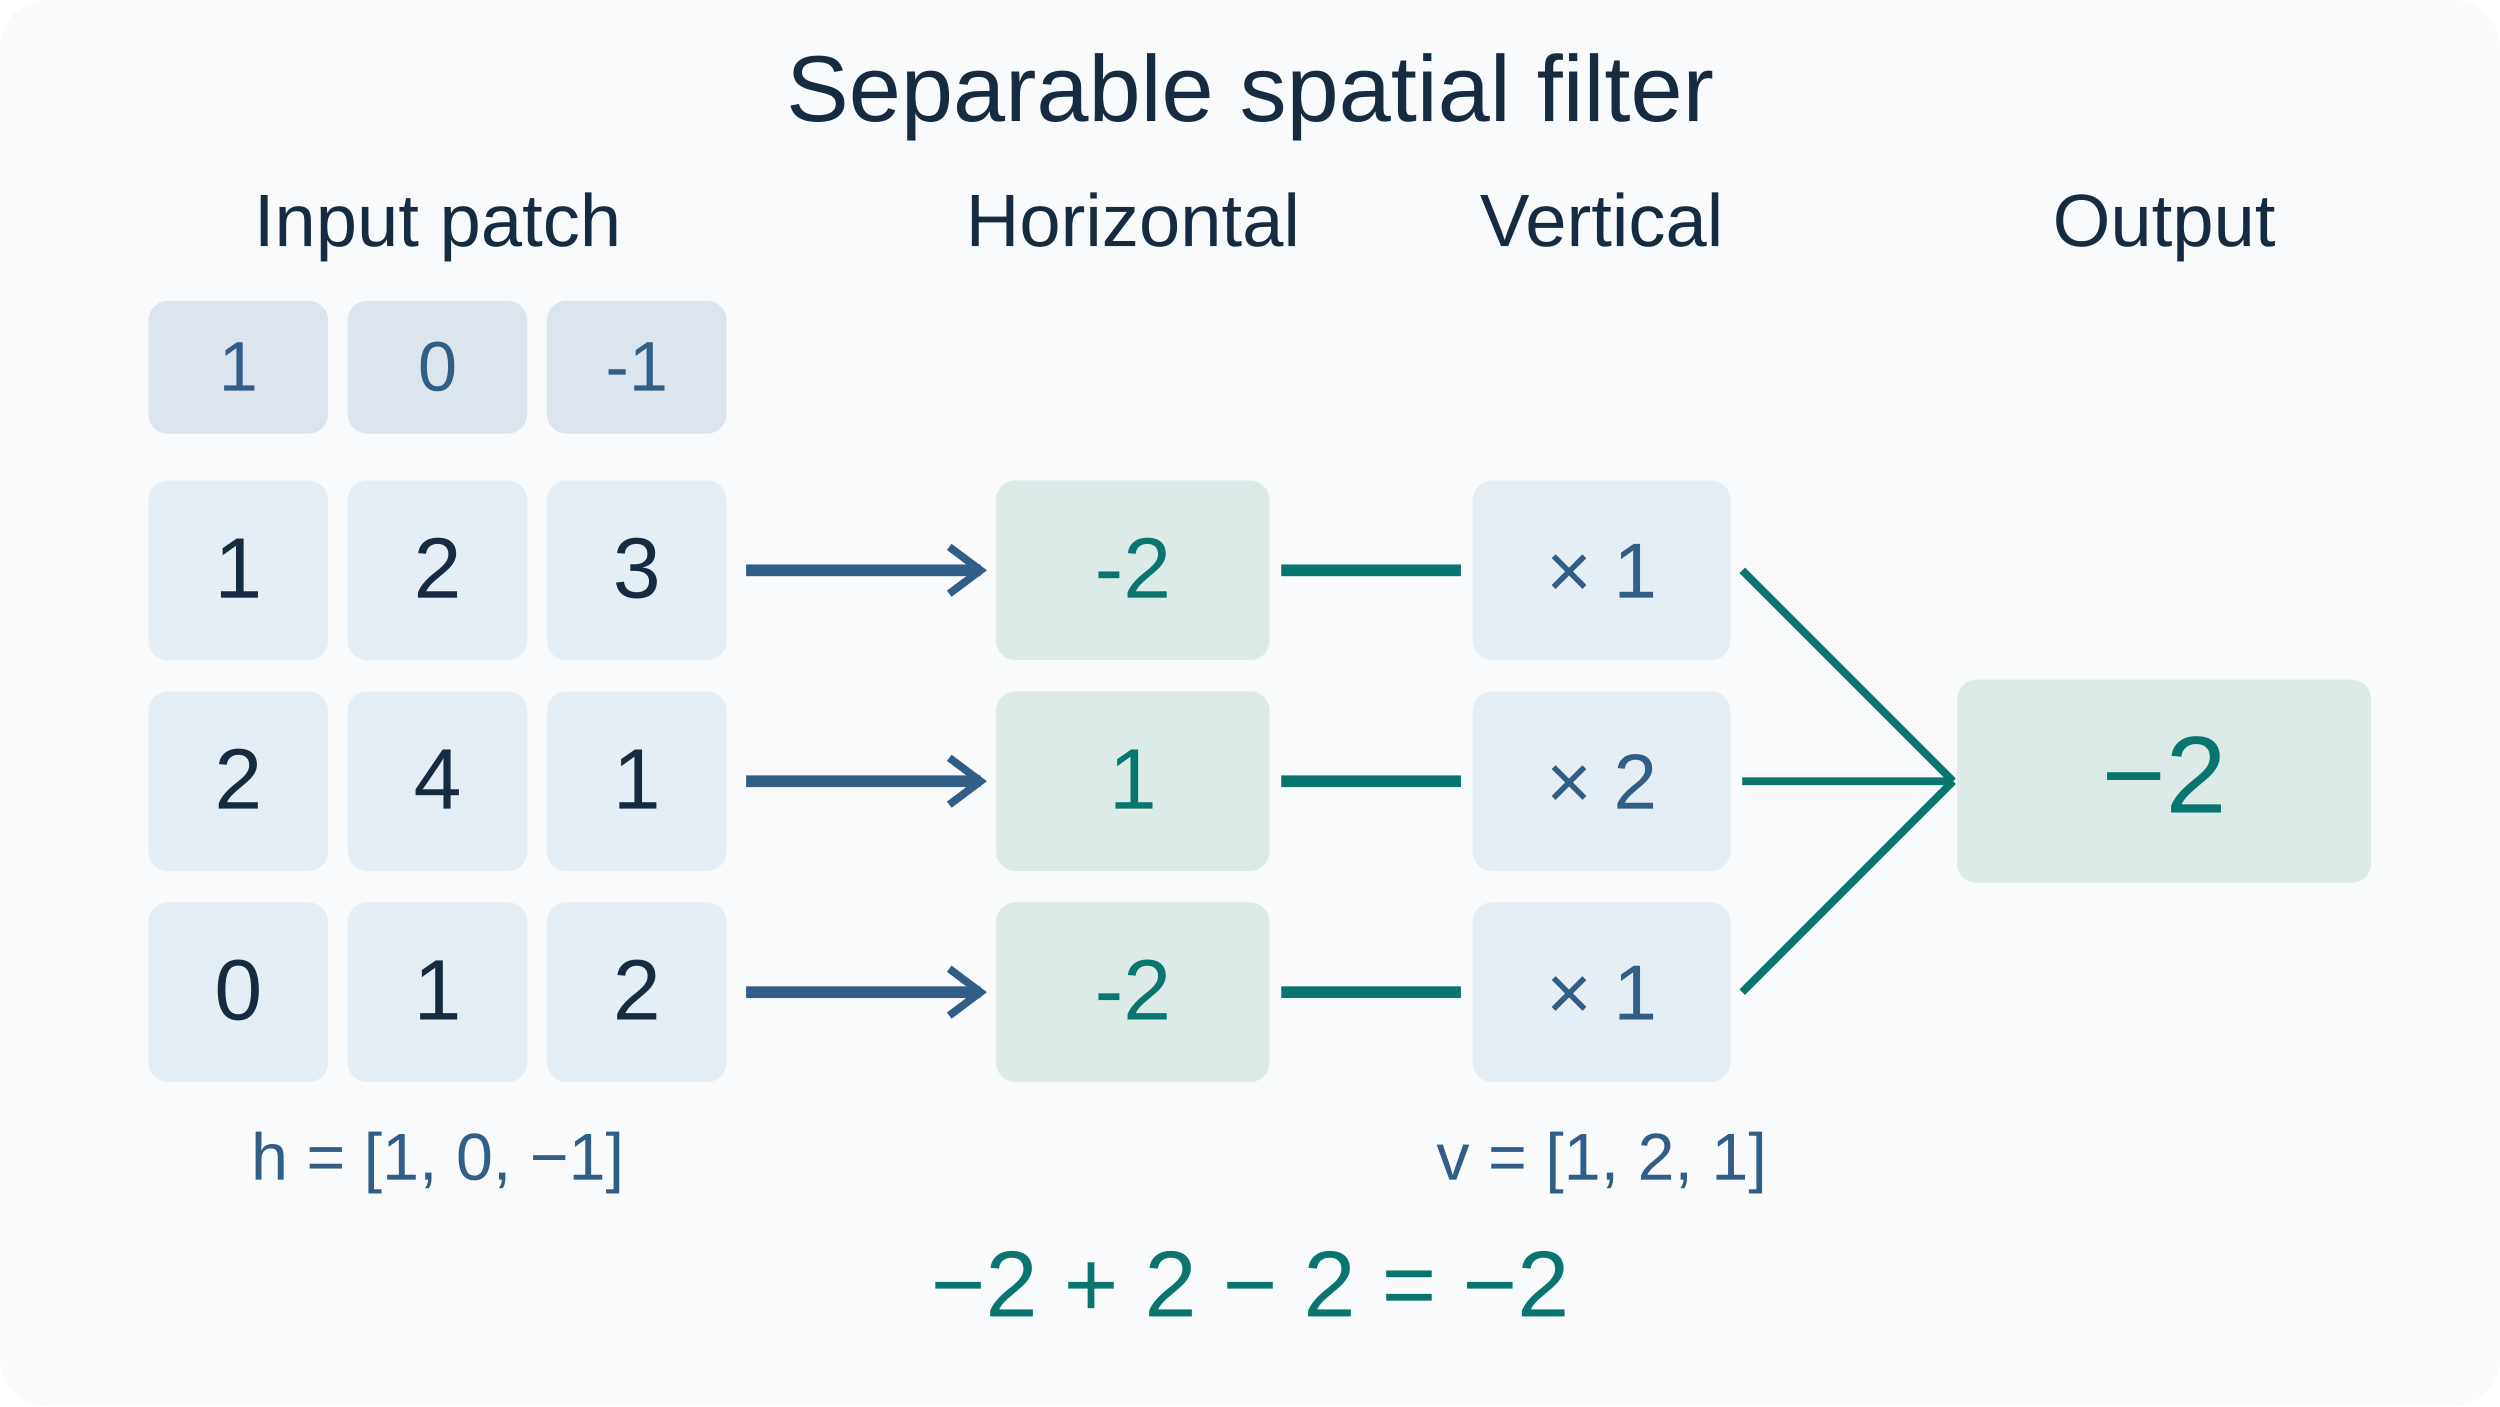
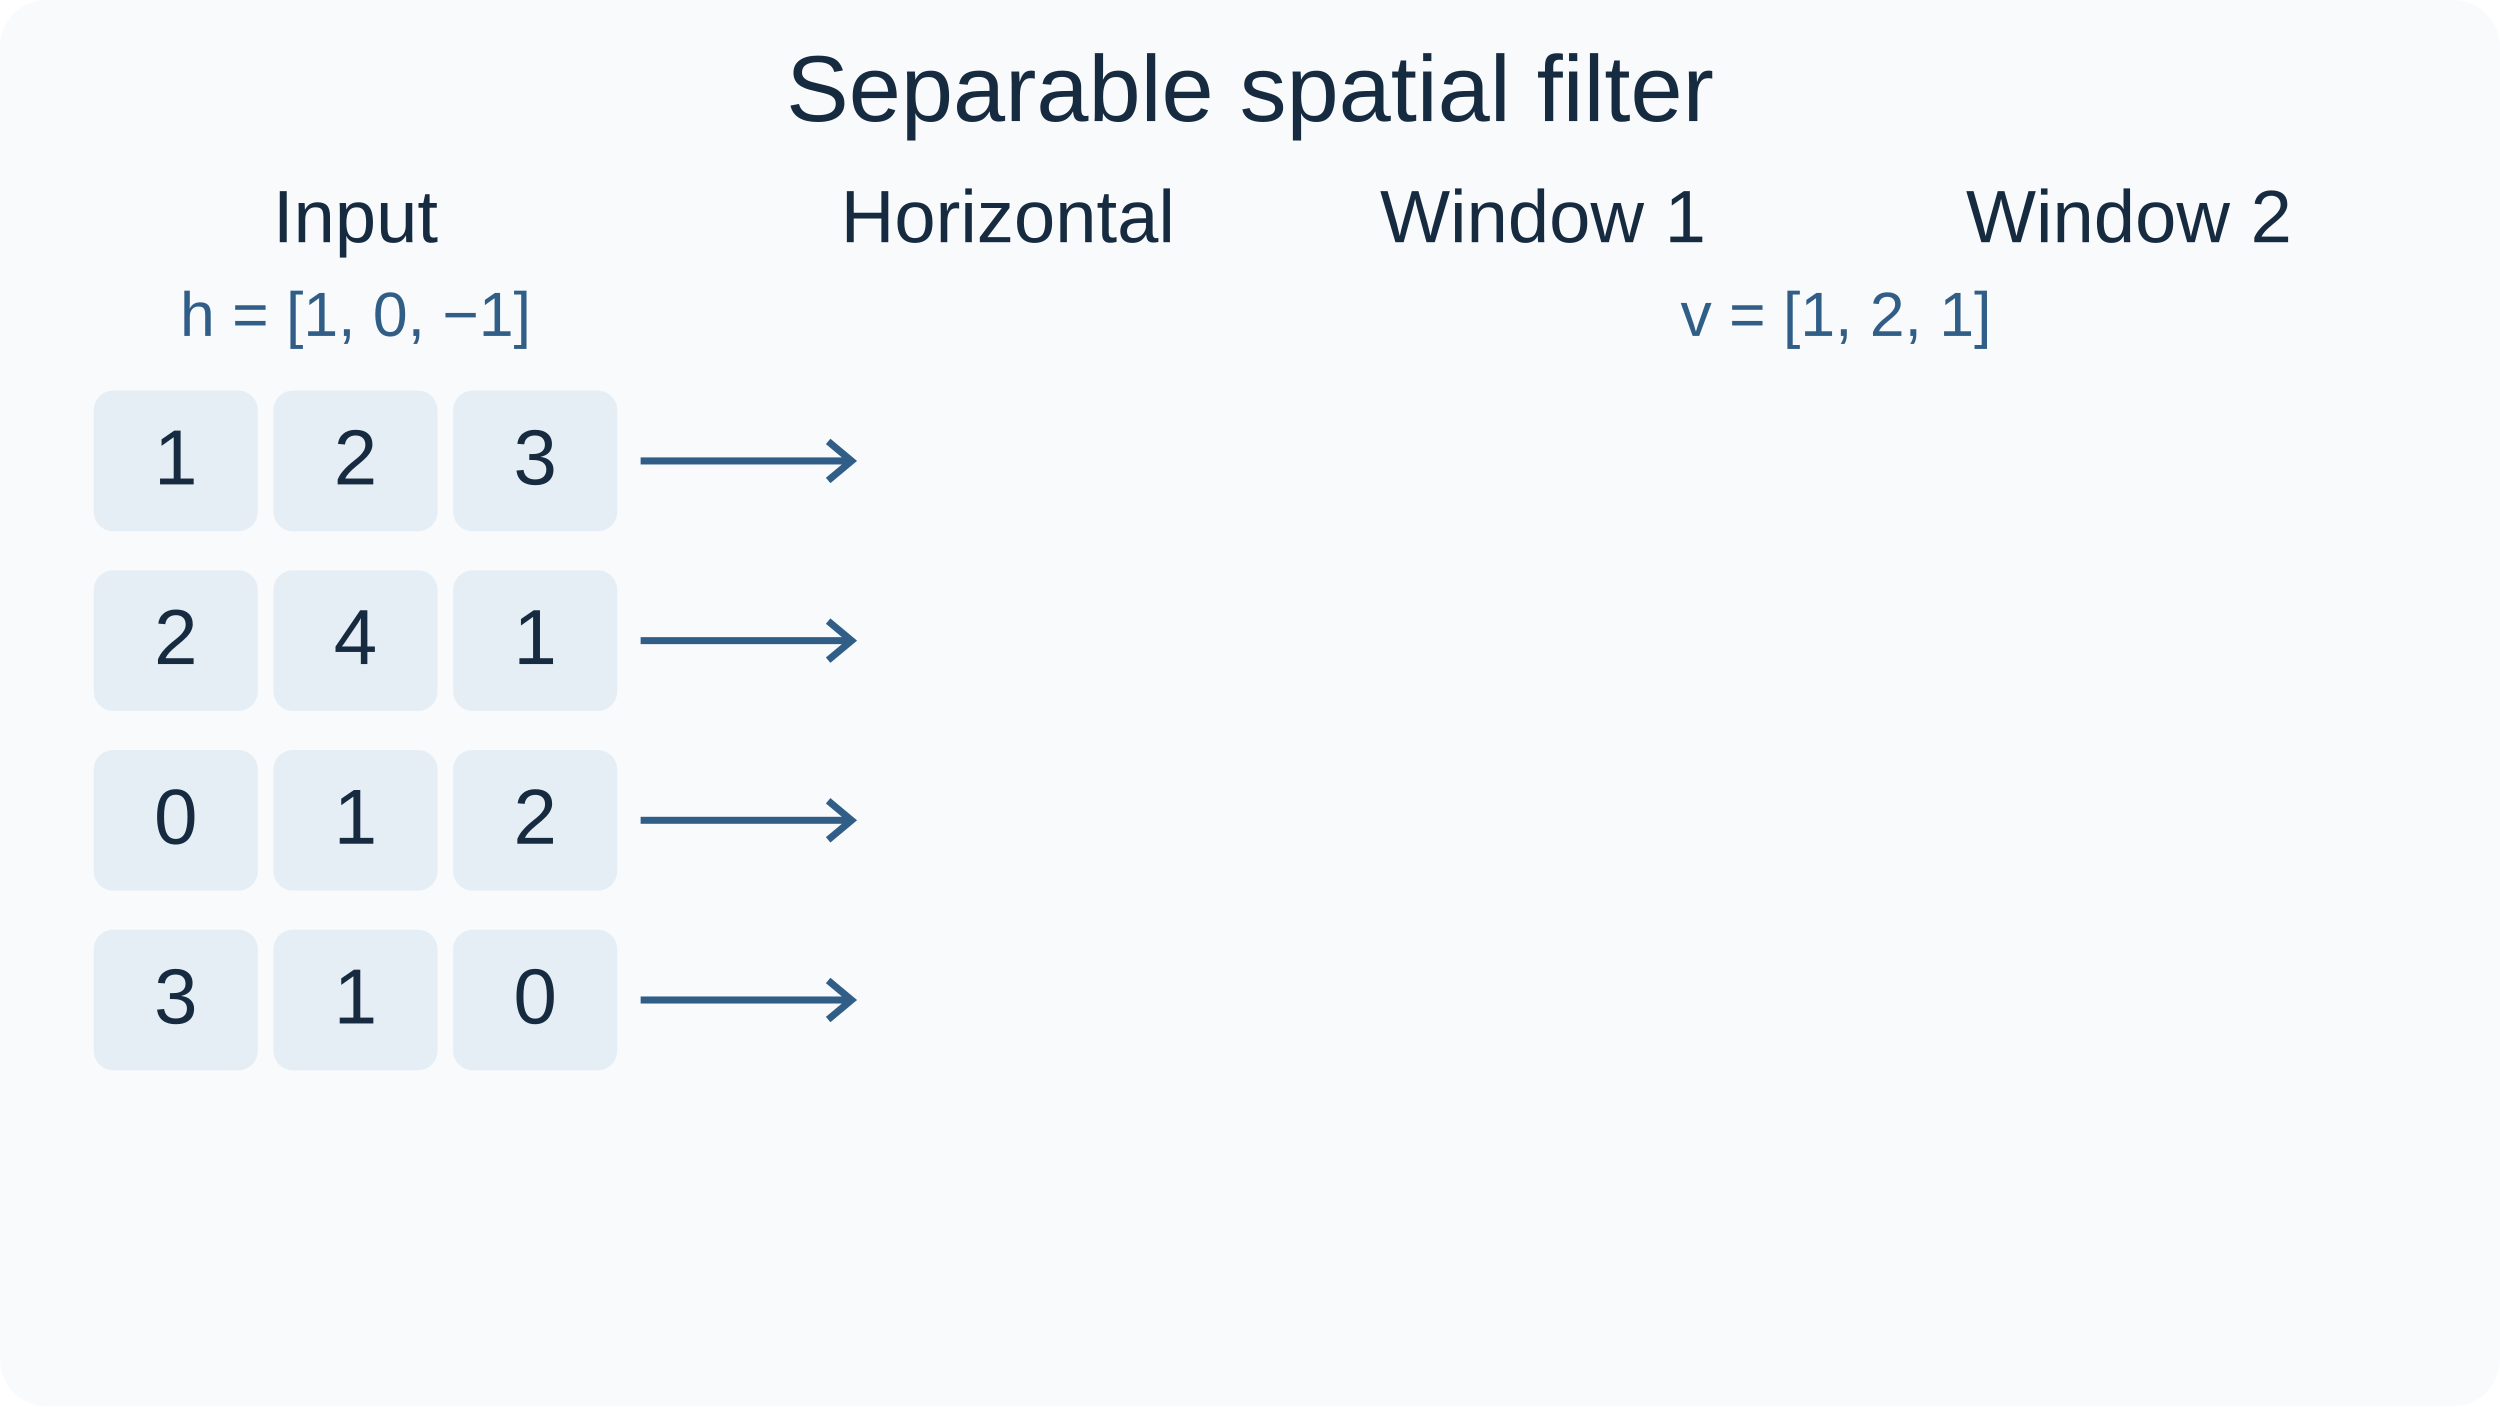
<svg xmlns="http://www.w3.org/2000/svg" width="640" height="360" viewBox="0 0 640 360" role="img">
  <rect width="640" height="360" rx="12" fill="#f8fafc" />
  <g font-family="Arial, sans-serif">
    <text x="320" y="31" font-size="24" fill="#172b40" text-anchor="middle">Separable spatial filter</text>
-     <text x="112" y="63" font-size="19" fill="#172b40" text-anchor="middle">Input patch</text>
-     <text x="290" y="63" font-size="19" fill="#172b40" text-anchor="middle">Horizontal</text>
-     <text x="410" y="63" font-size="19" fill="#172b40" text-anchor="middle">Vertical</text>
-     <text x="554" y="63" font-size="19" fill="#172b40" text-anchor="middle">Output</text>
-     <rect x="38" y="77" width="46" height="34" rx="5" fill="#dce5ed" stroke="none" />
-     <text x="61" y="100" font-size="18" fill="#315e87" text-anchor="middle">1</text>
-     <rect x="89" y="77" width="46" height="34" rx="5" fill="#dce5ed" stroke="none" />
-     <text x="112" y="100" font-size="18" fill="#315e87" text-anchor="middle">0</text>
-     <rect x="140" y="77" width="46" height="34" rx="5" fill="#dce5ed" stroke="none" />
-     <text x="163" y="100" font-size="18" fill="#315e87" text-anchor="middle">-1</text>
-     <rect x="38" y="123" width="46" height="46" rx="5" fill="#e6eef5" stroke="none" />
-     <text x="61" y="153" font-size="22" fill="#172b40" text-anchor="middle">1</text>
-     <rect x="89" y="123" width="46" height="46" rx="5" fill="#e6eef5" stroke="none" />
-     <text x="112" y="153" font-size="22" fill="#172b40" text-anchor="middle">2</text>
-     <rect x="140" y="123" width="46" height="46" rx="5" fill="#e6eef5" stroke="none" />
-     <text x="163" y="153" font-size="22" fill="#172b40" text-anchor="middle">3</text>
-     <g>
-       <path d="M191 146L251 146" stroke="#315e87" stroke-width="3" fill="none" />
-       <path d="M243 140L251 146L243 152" fill="none" stroke="#315e87" stroke-width="2" />
-       <rect x="255" y="123" width="70" height="46" rx="5" fill="#dcebe8" stroke="none" />
-       <text x="290" y="153" font-size="22" fill="#08756e" text-anchor="middle">-2</text>
-       <animate attributeName="opacity" values="0;0;1;1;0" keyTimes="0;0.08;0.16;0.97;1" dur="12s" repeatCount="indefinite" />
+     <text x="91" y="62" font-size="19" fill="#172b40" text-anchor="middle">Input</text>
+     <text x="258" y="62" font-size="19" fill="#172b40" text-anchor="middle">Horizontal</text>
+     <text x="395" y="62" font-size="19" fill="#172b40" text-anchor="middle">Window 1</text>
+     <text x="545" y="62" font-size="19" fill="#172b40" text-anchor="middle">Window 2</text>
+     <text x="91" y="86" font-size="16" fill="#315e87" text-anchor="middle">h = [1, 0, −1]</text>
+     <text x="470" y="86" font-size="16" fill="#315e87" text-anchor="middle">v = [1, 2, 1]</text>
+     <rect x="24" y="100" width="42" height="36" rx="5" fill="#e6eef5" />
+     <text x="45" y="124" font-size="20" fill="#172b40" text-anchor="middle">1</text>
+     <rect x="70" y="100" width="42" height="36" rx="5" fill="#e6eef5" />
+     <text x="91" y="124" font-size="20" fill="#172b40" text-anchor="middle">2</text>
+     <rect x="116" y="100" width="42" height="36" rx="5" fill="#e6eef5" />
+     <text x="137" y="124" font-size="20" fill="#172b40" text-anchor="middle">3</text>
+     <path d="M164 118H218m-6 -5 6 5-6 5" fill="none" stroke="#315e87" stroke-width="1.8" />
+     <g id="horizontal-0" opacity="0">
+       <rect x="226" y="100" width="64" height="36" rx="5" fill="#e6eef5" />
+       <text x="258" y="124" font-size="22" fill="#315e87" text-anchor="middle">−2</text>
+       <animate attributeName="opacity" values="0;0;1;1;0" keyTimes="0;0.1;0.13;0.97;1" dur="12s" repeatCount="indefinite" />
    </g>
-     <rect x="377" y="123" width="66" height="46" rx="5" fill="#e6eef5" stroke="none" />
-     <text x="410" y="153" font-size="20" fill="#315e87" text-anchor="middle">× 1</text>
-     <g>
-       <path d="M328 146L374 146" stroke="#08756e" stroke-width="3" fill="none" />
-       <path d="M446 146L500 200" stroke="#08756e" stroke-width="2" fill="none" />
-       <animate attributeName="opacity" values="0;0;1;1;0" keyTimes="0;0.57;0.63;0.97;1" dur="12s" repeatCount="indefinite" />
+     <g opacity="0">
+       <rect x="19" y="97" width="143" height="42" rx="7" fill="none" stroke="#315e87" stroke-width="2" />
+       <circle cx="166" cy="118" r="4" fill="#315e87">
+         <animate attributeName="cx" values="166;166;218;218" keyTimes="0;0.03;0.1;1" dur="12s" repeatCount="indefinite" />
+       </circle>
+       <animate attributeName="opacity" values="0;0;1;1;0;0" keyTimes="0;0.03;0.04;0.09;0.1;1" dur="12s" repeatCount="indefinite" />
    </g>
-     <rect x="38" y="177" width="46" height="46" rx="5" fill="#e6eef5" stroke="none" />
-     <text x="61" y="207" font-size="22" fill="#172b40" text-anchor="middle">2</text>
-     <rect x="89" y="177" width="46" height="46" rx="5" fill="#e6eef5" stroke="none" />
-     <text x="112" y="207" font-size="22" fill="#172b40" text-anchor="middle">4</text>
-     <rect x="140" y="177" width="46" height="46" rx="5" fill="#e6eef5" stroke="none" />
-     <text x="163" y="207" font-size="22" fill="#172b40" text-anchor="middle">1</text>
-     <g>
-       <path d="M191 200L251 200" stroke="#315e87" stroke-width="3" fill="none" />
-       <path d="M243 194L251 200L243 206" fill="none" stroke="#315e87" stroke-width="2" />
-       <rect x="255" y="177" width="70" height="46" rx="5" fill="#dcebe8" stroke="none" />
-       <text x="290" y="207" font-size="22" fill="#08756e" text-anchor="middle">1</text>
-       <animate attributeName="opacity" values="0;0;1;1;0" keyTimes="0;0.25;0.33;0.97;1" dur="12s" repeatCount="indefinite" />
+     <rect x="24" y="146" width="42" height="36" rx="5" fill="#e6eef5" />
+     <text x="45" y="170" font-size="20" fill="#172b40" text-anchor="middle">2</text>
+     <rect x="70" y="146" width="42" height="36" rx="5" fill="#e6eef5" />
+     <text x="91" y="170" font-size="20" fill="#172b40" text-anchor="middle">4</text>
+     <rect x="116" y="146" width="42" height="36" rx="5" fill="#e6eef5" />
+     <text x="137" y="170" font-size="20" fill="#172b40" text-anchor="middle">1</text>
+     <path d="M164 164H218m-6 -5 6 5-6 5" fill="none" stroke="#315e87" stroke-width="1.8" />
+     <g id="horizontal-1" opacity="0">
+       <rect x="226" y="146" width="64" height="36" rx="5" fill="#dcebe8" />
+       <text x="258" y="170" font-size="22" fill="#08756e" text-anchor="middle">1</text>
+       <animate attributeName="opacity" values="0;0;1;1;0" keyTimes="0;0.21;0.24;0.97;1" dur="12s" repeatCount="indefinite" />
    </g>
-     <rect x="377" y="177" width="66" height="46" rx="5" fill="#e6eef5" stroke="none" />
-     <text x="410" y="207" font-size="20" fill="#315e87" text-anchor="middle">× 2</text>
-     <g>
-       <path d="M328 200L374 200" stroke="#08756e" stroke-width="3" fill="none" />
-       <path d="M446 200L500 200" stroke="#08756e" stroke-width="2" fill="none" />
-       <animate attributeName="opacity" values="0;0;1;1;0" keyTimes="0;0.63;0.69;0.97;1" dur="12s" repeatCount="indefinite" />
+     <g opacity="0">
+       <rect x="19" y="143" width="143" height="42" rx="7" fill="none" stroke="#315e87" stroke-width="2" />
+       <circle cx="166" cy="164" r="4" fill="#315e87">
+         <animate attributeName="cx" values="166;166;218;218" keyTimes="0;0.14;0.21;1" dur="12s" repeatCount="indefinite" />
+       </circle>
+       <animate attributeName="opacity" values="0;0;1;1;0;0" keyTimes="0;0.14;0.15;0.2;0.21;1" dur="12s" repeatCount="indefinite" />
    </g>
-     <rect x="38" y="231" width="46" height="46" rx="5" fill="#e6eef5" stroke="none" />
-     <text x="61" y="261" font-size="22" fill="#172b40" text-anchor="middle">0</text>
-     <rect x="89" y="231" width="46" height="46" rx="5" fill="#e6eef5" stroke="none" />
-     <text x="112" y="261" font-size="22" fill="#172b40" text-anchor="middle">1</text>
-     <rect x="140" y="231" width="46" height="46" rx="5" fill="#e6eef5" stroke="none" />
-     <text x="163" y="261" font-size="22" fill="#172b40" text-anchor="middle">2</text>
-     <g>
-       <path d="M191 254L251 254" stroke="#315e87" stroke-width="3" fill="none" />
-       <path d="M243 248L251 254L243 260" fill="none" stroke="#315e87" stroke-width="2" />
-       <rect x="255" y="231" width="70" height="46" rx="5" fill="#dcebe8" stroke="none" />
-       <text x="290" y="261" font-size="22" fill="#08756e" text-anchor="middle">-2</text>
-       <animate attributeName="opacity" values="0;0;1;1;0" keyTimes="0;0.42;0.5;0.97;1" dur="12s" repeatCount="indefinite" />
+     <rect x="24" y="192" width="42" height="36" rx="5" fill="#e6eef5" />
+     <text x="45" y="216" font-size="20" fill="#172b40" text-anchor="middle">0</text>
+     <rect x="70" y="192" width="42" height="36" rx="5" fill="#e6eef5" />
+     <text x="91" y="216" font-size="20" fill="#172b40" text-anchor="middle">1</text>
+     <rect x="116" y="192" width="42" height="36" rx="5" fill="#e6eef5" />
+     <text x="137" y="216" font-size="20" fill="#172b40" text-anchor="middle">2</text>
+     <path d="M164 210H218m-6 -5 6 5-6 5" fill="none" stroke="#315e87" stroke-width="1.8" />
+     <g id="horizontal-2" opacity="0">
+       <rect x="226" y="192" width="64" height="36" rx="5" fill="#dcebe8" />
+       <text x="258" y="216" font-size="22" fill="#08756e" text-anchor="middle">−2</text>
+       <animate attributeName="opacity" values="0;0;1;1;0" keyTimes="0;0.32;0.35;0.97;1" dur="12s" repeatCount="indefinite" />
    </g>
-     <rect x="377" y="231" width="66" height="46" rx="5" fill="#e6eef5" stroke="none" />
-     <text x="410" y="261" font-size="20" fill="#315e87" text-anchor="middle">× 1</text>
-     <g>
-       <path d="M328 254L374 254" stroke="#08756e" stroke-width="3" fill="none" />
-       <path d="M446 254L500 200" stroke="#08756e" stroke-width="2" fill="none" />
-       <animate attributeName="opacity" values="0;0;1;1;0" keyTimes="0;0.69;0.75;0.97;1" dur="12s" repeatCount="indefinite" />
+     <g opacity="0">
+       <rect x="19" y="189" width="143" height="42" rx="7" fill="none" stroke="#315e87" stroke-width="2" />
+       <circle cx="166" cy="210" r="4" fill="#315e87">
+         <animate attributeName="cx" values="166;166;218;218" keyTimes="0;0.25;0.32;1" dur="12s" repeatCount="indefinite" />
+       </circle>
+       <animate attributeName="opacity" values="0;0;1;1;0;0" keyTimes="0;0.25;0.26;0.31;0.32;1" dur="12s" repeatCount="indefinite" />
    </g>
-     <g>
-       <rect x="501" y="174" width="106" height="52" rx="5" fill="#dcebe8" stroke="none" />
-       <text x="554" y="208" font-size="28" fill="#08756e" text-anchor="middle">−2</text>
-       <animate attributeName="opacity" values="0;0;1;1;0" keyTimes="0;0.79;0.85;0.97;1" dur="12s" repeatCount="indefinite" />
+     <rect x="24" y="238" width="42" height="36" rx="5" fill="#e6eef5" />
+     <text x="45" y="262" font-size="20" fill="#172b40" text-anchor="middle">3</text>
+     <rect x="70" y="238" width="42" height="36" rx="5" fill="#e6eef5" />
+     <text x="91" y="262" font-size="20" fill="#172b40" text-anchor="middle">1</text>
+     <rect x="116" y="238" width="42" height="36" rx="5" fill="#e6eef5" />
+     <text x="137" y="262" font-size="20" fill="#172b40" text-anchor="middle">0</text>
+     <path d="M164 256H218m-6 -5 6 5-6 5" fill="none" stroke="#315e87" stroke-width="1.8" />
+     <g id="horizontal-3" opacity="0">
+       <rect x="226" y="238" width="64" height="36" rx="5" fill="#e6eef5" />
+       <text x="258" y="262" font-size="22" fill="#315e87" text-anchor="middle">3</text>
+       <animate attributeName="opacity" values="0;0;1;1;0" keyTimes="0;0.43;0.46;0.97;1" dur="12s" repeatCount="indefinite" />
    </g>
-     <text x="112" y="302" font-size="17" fill="#315e87" text-anchor="middle">h = [1, 0, −1]</text>
-     <text x="410" y="302" font-size="17" fill="#315e87" text-anchor="middle">v = [1, 2, 1]</text>
-     <g>
-       <text x="320" y="337" font-size="24" fill="#08756e" text-anchor="middle">−2 + 2 − 2 = −2</text>
-       <animate attributeName="opacity" values="0;0;1;1;0" keyTimes="0;0.82;0.89;0.97;1" dur="12s" repeatCount="indefinite" />
+     <g opacity="0">
+       <rect x="19" y="235" width="143" height="42" rx="7" fill="none" stroke="#315e87" stroke-width="2" />
+       <circle cx="166" cy="256" r="4" fill="#315e87">
+         <animate attributeName="cx" values="166;166;218;218" keyTimes="0;0.36;0.43;1" dur="12s" repeatCount="indefinite" />
+       </circle>
+       <animate attributeName="opacity" values="0;0;1;1;0;0" keyTimes="0;0.36;0.37;0.42;0.43;1" dur="12s" repeatCount="indefinite" />
+     </g>
+     <g id="window-0-term-0" opacity="0">
+       <rect x="330" y="100" width="130" height="36" rx="5" fill="#e6eef5" />
+       <text x="395" y="124" font-size="19" fill="#315e87" text-anchor="middle">−2 × 1</text>
+       <animate attributeName="opacity" values="0;0;1;1;0" keyTimes="0;0.48;0.51;0.97;1" dur="12s" repeatCount="indefinite" />
+     </g>
+     <g id="window-0-term-1" opacity="0">
+       <rect x="330" y="146" width="130" height="36" rx="5" fill="#dcebe8" />
+       <text x="395" y="170" font-size="19" fill="#08756e" text-anchor="middle">1 × 2</text>
+       <animate attributeName="opacity" values="0;0;1;1;0" keyTimes="0;0.52;0.55;0.97;1" dur="12s" repeatCount="indefinite" />
+     </g>
+     <g id="window-0-term-2" opacity="0">
+       <rect x="330" y="192" width="130" height="36" rx="5" fill="#dcebe8" />
+       <text x="395" y="216" font-size="19" fill="#08756e" text-anchor="middle">−2 × 1</text>
+       <animate attributeName="opacity" values="0;0;1;1;0" keyTimes="0;0.56;0.59;0.97;1" dur="12s" repeatCount="indefinite" />
+     </g>
+     <g id="window-1-term-0" opacity="0">
+       <rect x="480" y="146" width="130" height="36" rx="5" fill="#dcebe8" />
+       <text x="545" y="170" font-size="19" fill="#08756e" text-anchor="middle">1 × 1</text>
+       <animate attributeName="opacity" values="0;0;1;1;0" keyTimes="0;0.66;0.69;0.97;1" dur="12s" repeatCount="indefinite" />
+     </g>
+     <g id="window-1-term-1" opacity="0">
+       <rect x="480" y="192" width="130" height="36" rx="5" fill="#dcebe8" />
+       <text x="545" y="216" font-size="19" fill="#08756e" text-anchor="middle">−2 × 2</text>
+       <animate attributeName="opacity" values="0;0;1;1;0" keyTimes="0;0.7;0.73;0.97;1" dur="12s" repeatCount="indefinite" />
+     </g>
+     <g id="window-1-term-2" opacity="0">
+       <rect x="480" y="238" width="130" height="36" rx="5" fill="#e6eef5" />
+       <text x="545" y="262" font-size="19" fill="#315e87" text-anchor="middle">3 × 1</text>
+       <animate attributeName="opacity" values="0;0;1;1;0" keyTimes="0;0.74;0.77;0.97;1" dur="12s" repeatCount="indefinite" />
+     </g>
+     <g id="reuse-legend" opacity="0">
+       <text x="258" y="319" font-size="17" fill="#08756e" text-anchor="middle">Reused ×2</text>
+       <animate attributeName="opacity" values="0;0;1;1;0" keyTimes="0;0.66;0.69;0.97;1" dur="12s" repeatCount="indefinite" />
+     </g>
+     <g id="output-0" opacity="0">
+       <rect x="330" y="294" width="130" height="38" rx="5" fill="#dcebe8" />
+       <text x="395" y="318" font-size="15" fill="#08756e" text-anchor="middle">−2 + 2 − 2 = −2</text>
+       <animate attributeName="opacity" values="0;0;1;1;0" keyTimes="0;0.6;0.63;0.97;1" dur="12s" repeatCount="indefinite" />
+     </g>
+     <g id="output-1" opacity="0">
+       <rect x="480" y="294" width="130" height="38" rx="5" fill="#dcebe8" />
+       <text x="545" y="318" font-size="16" fill="#08756e" text-anchor="middle">1 − 4 + 3 = 0</text>
+       <animate attributeName="opacity" values="0;0;1;1;0" keyTimes="0;0.79;0.82;0.97;1" dur="12s" repeatCount="indefinite" />
    </g>
  </g>
</svg>
